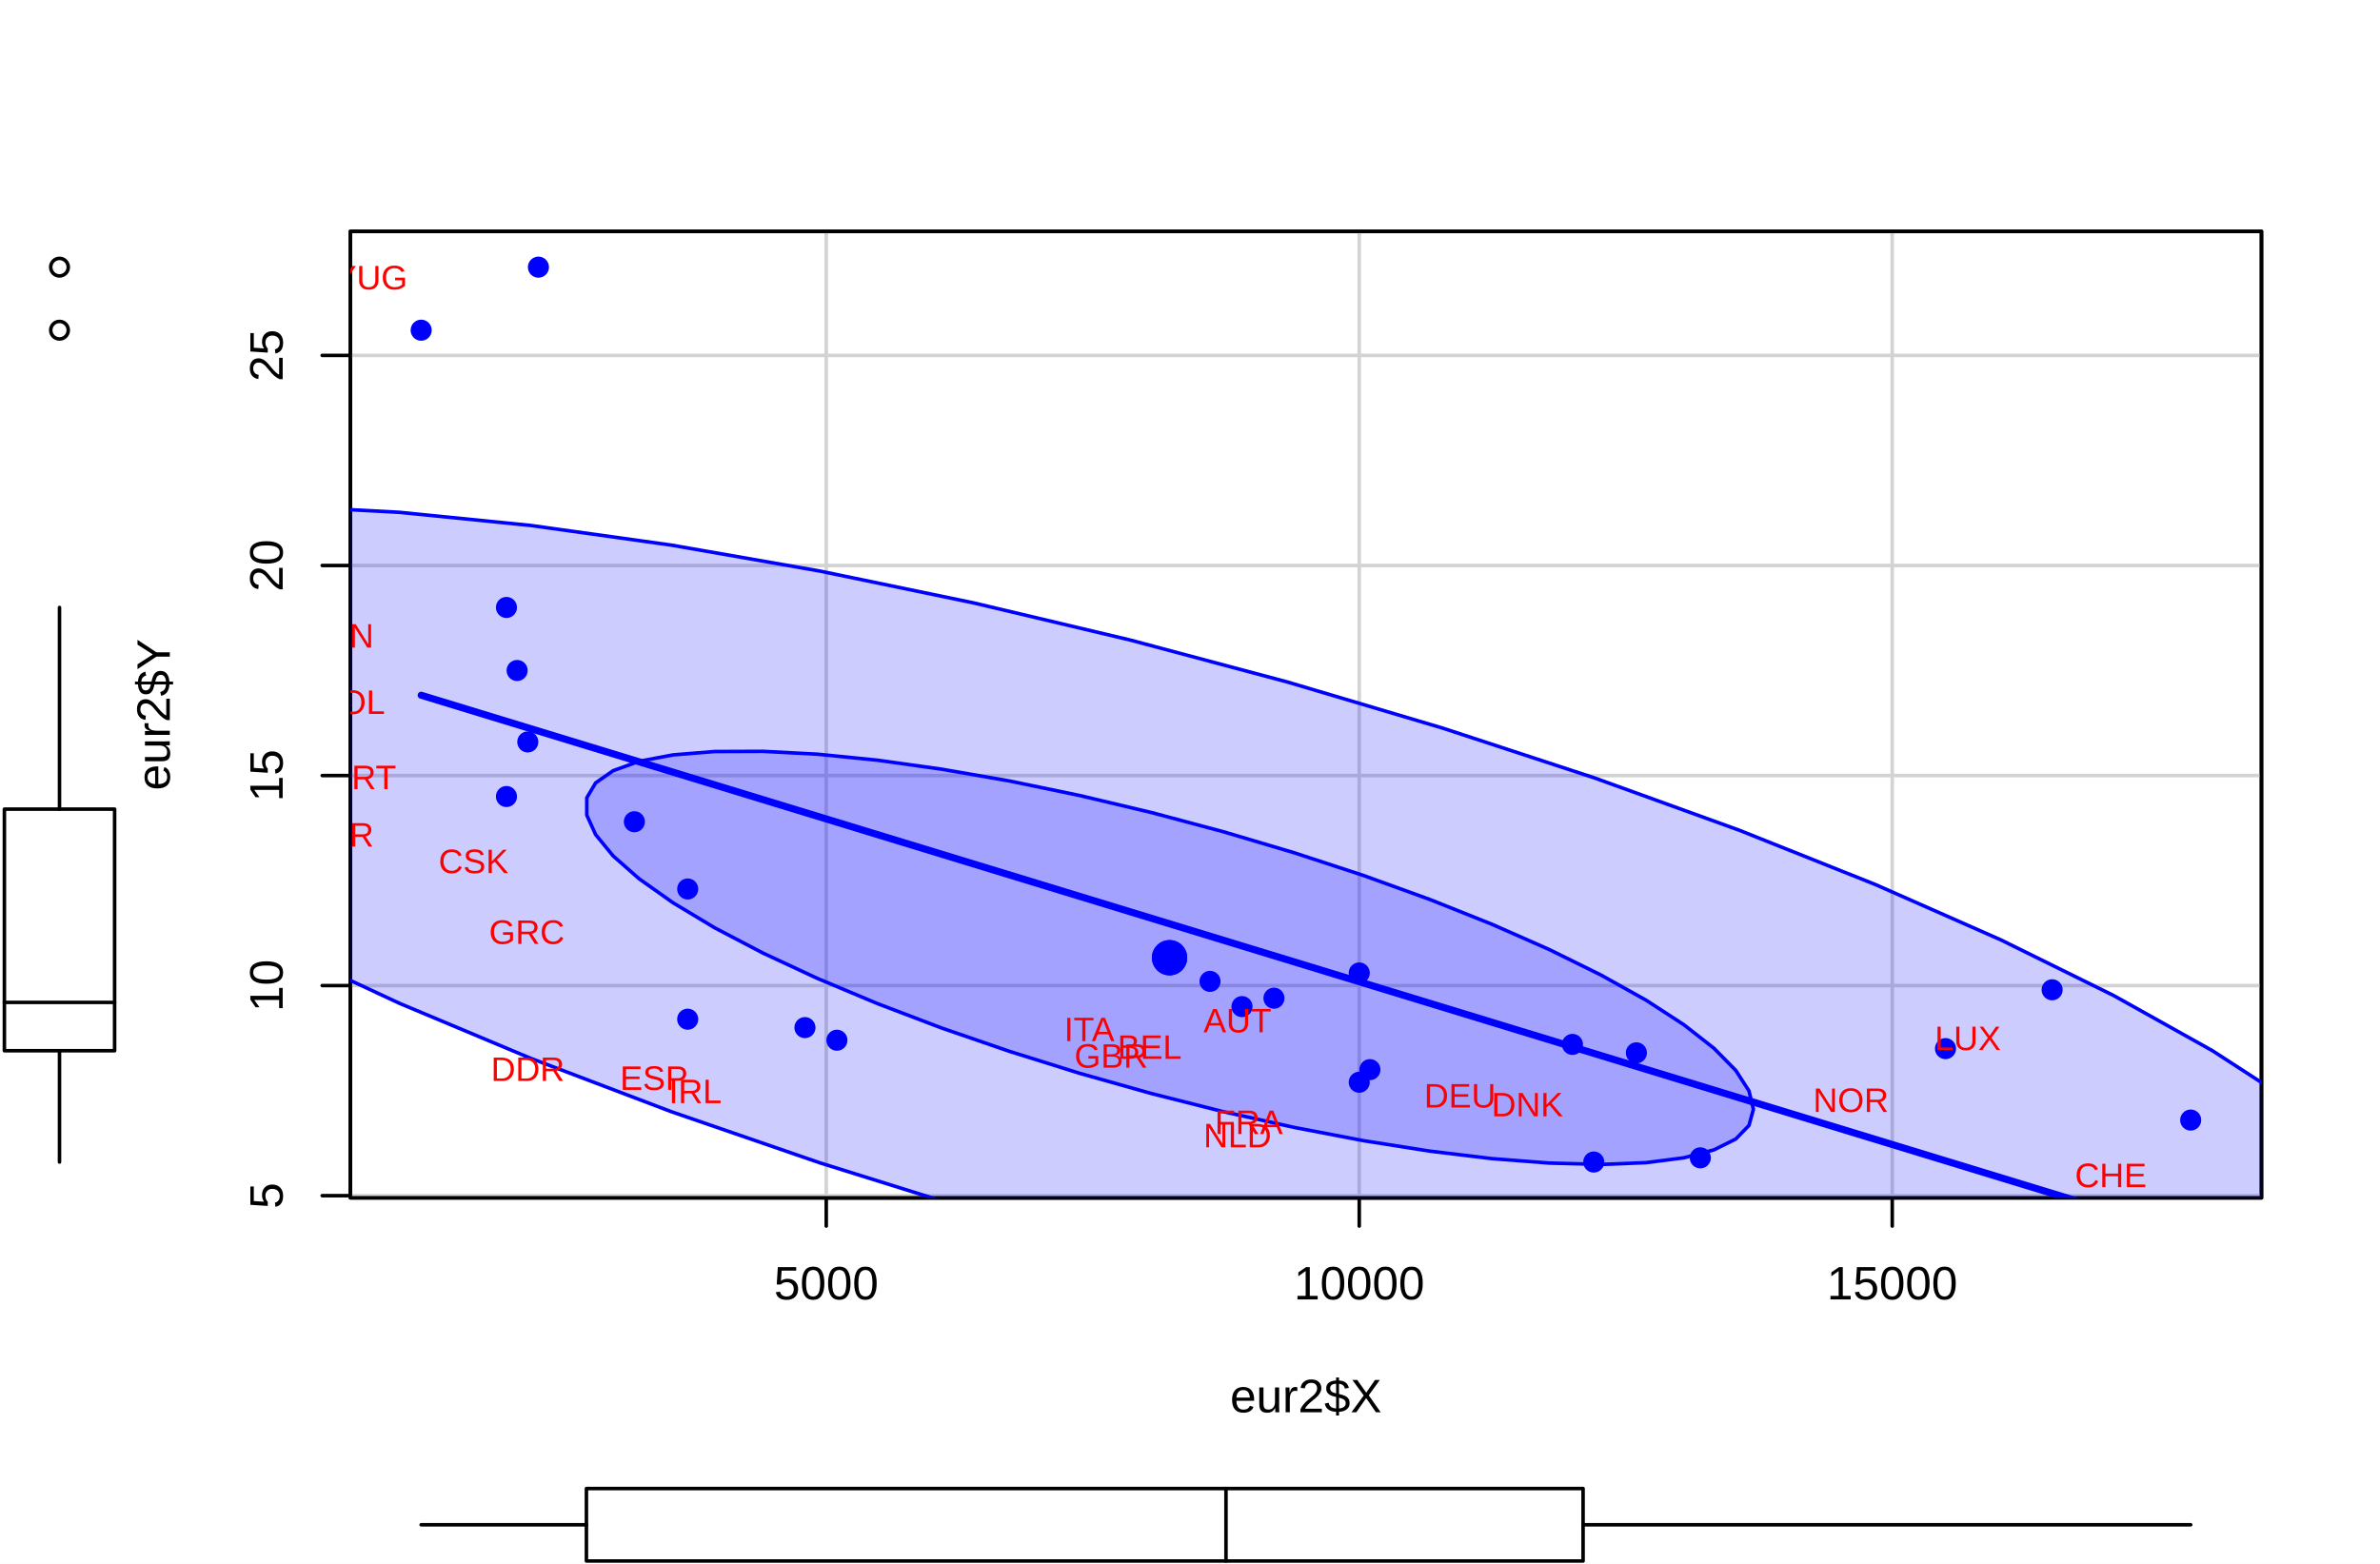
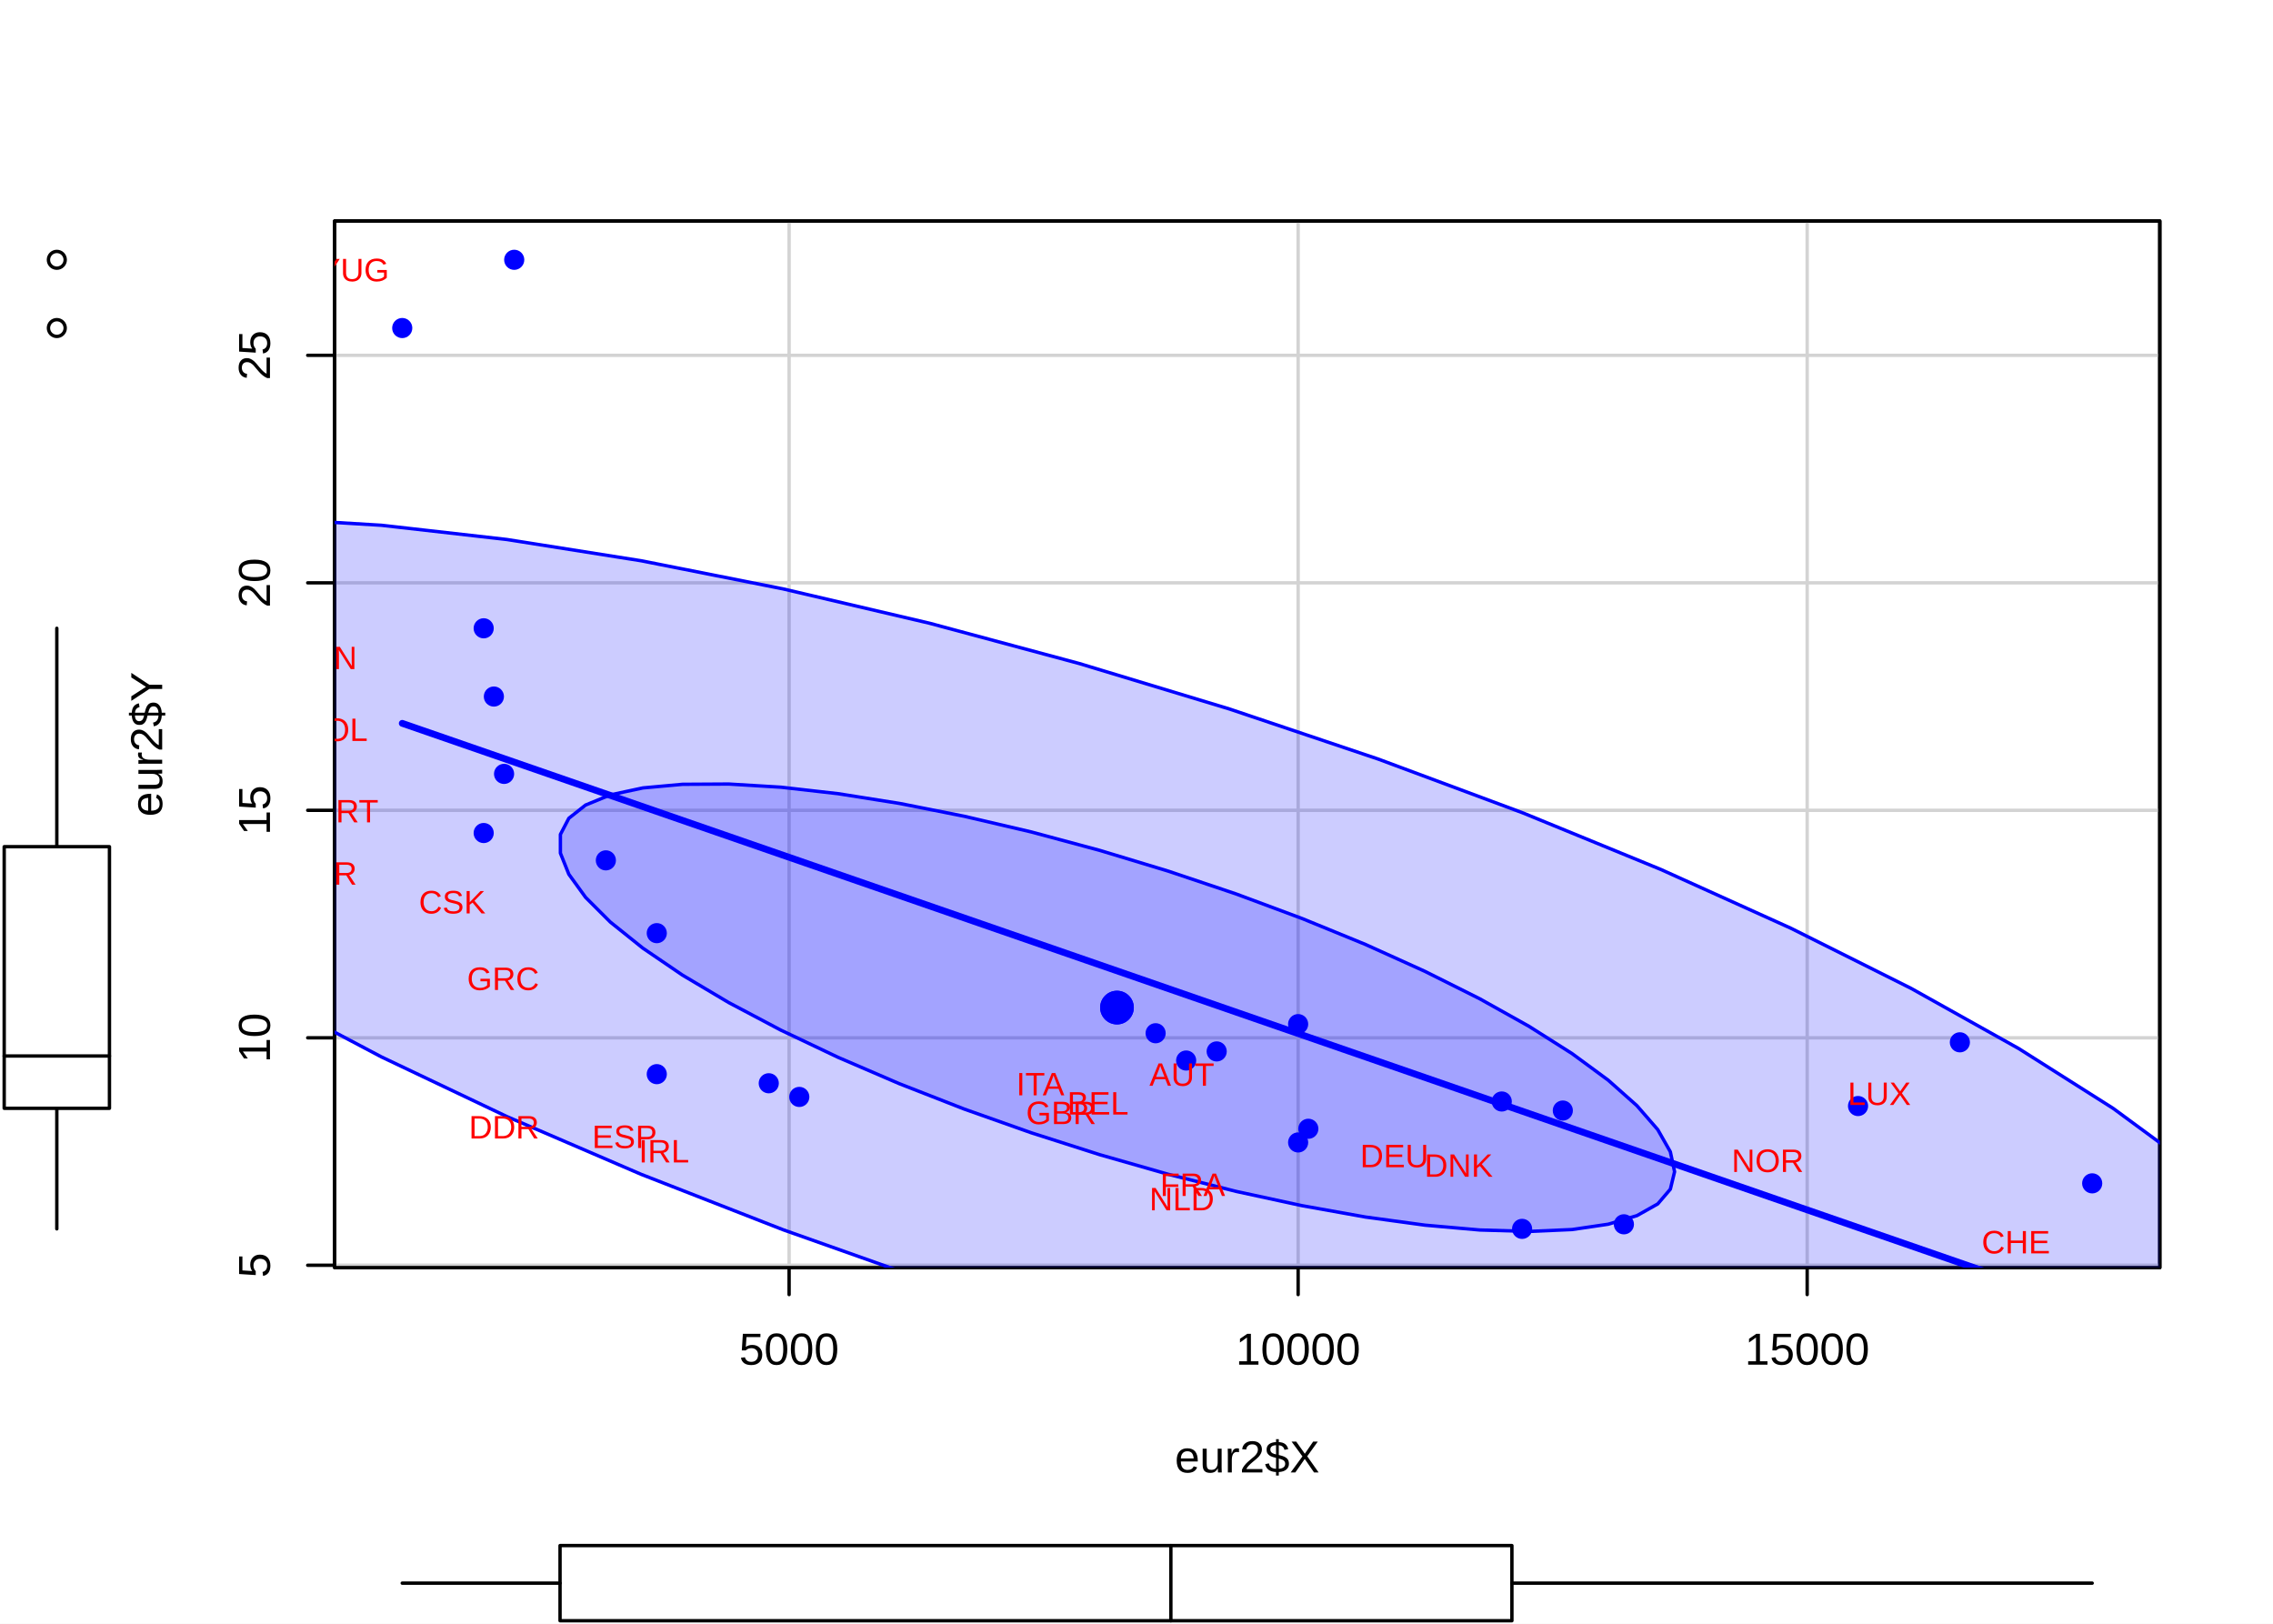
- <svg xmlns="http://www.w3.org/2000/svg" class="svglite" width="504.00pt" height="331.20pt" viewBox="0 0 504.00 331.20">
+ <svg xmlns="http://www.w3.org/2000/svg" class="svglite" width="504.00pt" height="360.00pt" viewBox="0 0 504.00 360.00">
  <defs>
    <style type="text/css">
    .svglite line, .svglite polyline, .svglite polygon, .svglite path, .svglite rect, .svglite circle {
      fill: none;
      stroke: #000000;
      stroke-linecap: round;
      stroke-linejoin: round;
      stroke-miterlimit: 10.00;
    }
    .svglite text {
      white-space: pre;
    }
  </style>
  </defs>
  <rect width="100%" height="100%" style="stroke: none; fill: #FFFFFF;" />
  <defs>
-     <clipPath id="cpMC4wMHw1MDQuMDB8MC4wMHwzMzEuMjA=">
-       <rect x="0.00" y="0.00" width="504.00" height="331.20" />
+     <clipPath id="cpMC4wMHw1MDQuMDB8MC4wMHwzNjAuMDA=">
+       <rect x="0.00" y="0.00" width="504.00" height="360.00" />
    </clipPath>
  </defs>
-   <g clip-path="url(#cpMC4wMHw1MDQuMDB8MC4wMHwzMzEuMjA=)">
+   <g clip-path="url(#cpMC4wMHw1MDQuMDB8MC4wMHwzNjAuMDA=)">
</g>
  <defs>
-     <clipPath id="cpMC4wMHwyNS4yMHwwLjAwfDMxNC42NA==">
-       <rect x="0.00" y="0.00" width="25.20" height="314.64" />
+     <clipPath id="cpMC4wMHwyNS4yMHwwLjAwfDM0Mi4wMA==">
+       <rect x="0.00" y="0.00" width="25.20" height="342.00" />
    </clipPath>
  </defs>
-   <g clip-path="url(#cpMC4wMHwyNS4yMHwwLjAwfDMxNC42NA==)">
+   <g clip-path="url(#cpMC4wMHwyNS4yMHwwLjAwfDM0Mi4wMA==)">
</g>
  <defs>
-     <clipPath id="cpMC4wMHwyNS4yMHw0OS4wMHwyNTMuNjg=">
-       <rect x="0.00" y="49.00" width="25.20" height="204.68" />
+     <clipPath id="cpMC4wMHwyNS4yMHw0OS4wMHwyODEuMDQ=">
+       <rect x="0.00" y="49.00" width="25.20" height="232.04" />
    </clipPath>
  </defs>
-   <g clip-path="url(#cpMC4wMHwyNS4yMHw0OS4wMHwyNTMuNjg=)">
-     <polyline points="0.93,222.53 24.27,222.53 24.27,171.36 0.93,171.36 0.93,222.53 " style="stroke-width: 0.75;" />
-     <polyline points="0.93,212.29 24.27,212.29 " style="stroke-width: 0.75;" />
-     <polyline points="12.60,246.10 12.60,222.53 " style="stroke-width: 0.75;" />
-     <polyline points="12.60,171.36 12.60,128.65 " style="stroke-width: 0.75;" />
-     <circle cx="12.60" cy="69.93" r="1.86" style="stroke-width: 0.75;" />
-     <circle cx="12.60" cy="56.58" r="1.86" style="stroke-width: 0.75;" />
+   <g clip-path="url(#cpMC4wMHwyNS4yMHw0OS4wMHwyODEuMDQ=)">
+     <polyline points="0.93,245.72 24.27,245.72 24.27,187.72 0.93,187.72 0.93,245.72 " style="stroke-width: 0.75;" />
+     <polyline points="0.93,234.12 24.27,234.12 " style="stroke-width: 0.75;" />
+     <polyline points="12.60,272.45 12.60,245.72 " style="stroke-width: 0.75;" />
+     <polyline points="12.60,187.72 12.60,139.30 " style="stroke-width: 0.75;" />
+     <circle cx="12.60" cy="72.73" r="1.86" style="stroke-width: 0.75;" />
+     <circle cx="12.60" cy="57.60" r="1.86" style="stroke-width: 0.75;" />
  </g>
  <defs>
-     <clipPath id="cpNzQuMjB8NDc4LjkwfDMxNC42NHwzMzEuMjA=">
-       <rect x="74.20" y="314.64" width="404.70" height="16.56" />
+     <clipPath id="cpNzQuMjB8NDc4LjkwfDM0Mi4wMHwzNjAuMDA=">
+       <rect x="74.20" y="342.00" width="404.70" height="18.00" />
    </clipPath>
  </defs>
-   <g clip-path="url(#cpNzQuMjB8NDc4LjkwfDMxNC42NHwzMzEuMjA=)">
+   <g clip-path="url(#cpNzQuMjB8NDc4LjkwfDM0Mi4wMHwzNjAuMDA=)">
</g>
  <defs>
-     <clipPath id="cpMjUuMjB8NTA0LjAwfDMxNC42NHwzMzEuMjA=">
-       <rect x="25.20" y="314.64" width="478.80" height="16.56" />
+     <clipPath id="cpMjUuMjB8NTA0LjAwfDM0Mi4wMHwzNjAuMDA=">
+       <rect x="25.20" y="342.00" width="478.80" height="18.00" />
    </clipPath>
  </defs>
-   <g clip-path="url(#cpMjUuMjB8NTA0LjAwfDMxNC42NHwzMzEuMjA=)">
+   <g clip-path="url(#cpMjUuMjB8NTA0LjAwfDM0Mi4wMHwzNjAuMDA=)">
</g>
-   <g clip-path="url(#cpNzQuMjB8NDc4LjkwfDMxNC42NHwzMzEuMjA=)">
-     <polyline points="124.18,330.59 124.18,315.25 335.24,315.25 335.24,330.59 124.18,330.59 " style="stroke-width: 0.75;" />
-     <polyline points="259.62,330.59 259.62,315.25 " style="stroke-width: 0.75;" />
-     <polyline points="89.19,322.92 124.18,322.92 " style="stroke-width: 0.75;" />
-     <polyline points="335.24,322.92 463.91,322.92 " style="stroke-width: 0.75;" />
+   <g clip-path="url(#cpNzQuMjB8NDc4LjkwfDM0Mi4wMHwzNjAuMDA=)">
+     <polyline points="124.18,359.33 124.18,342.67 335.24,342.67 335.24,359.33 124.18,359.33 " style="stroke-width: 0.75;" />
+     <polyline points="259.62,359.33 259.62,342.67 " style="stroke-width: 0.75;" />
+     <polyline points="89.19,351.00 124.18,351.00 " style="stroke-width: 0.75;" />
+     <polyline points="335.24,351.00 463.91,351.00 " style="stroke-width: 0.75;" />
  </g>
  <defs>
-     <clipPath id="cpNzQuMjB8NDc4LjkwfDQ5LjAwfDI1My42OA==">
-       <rect x="74.20" y="49.00" width="404.70" height="204.68" />
+     <clipPath id="cpNzQuMjB8NDc4LjkwfDQ5LjAwfDI4MS4wNA==">
+       <rect x="74.20" y="49.00" width="404.70" height="232.04" />
    </clipPath>
  </defs>
-   <g clip-path="url(#cpNzQuMjB8NDc4LjkwfDQ5LjAwfDI1My42OA==)">
+   <g clip-path="url(#cpNzQuMjB8NDc4LjkwfDQ5LjAwfDI4MS4wNA==)">
</g>
-   <g clip-path="url(#cpMC4wMHw1MDQuMDB8MC4wMHwzMzEuMjA=)">
-     <line x1="174.97" y1="253.68" x2="400.71" y2="253.68" style="stroke-width: 0.75;" />
-     <line x1="174.97" y1="253.68" x2="174.97" y2="259.66" style="stroke-width: 0.75;" />
-     <line x1="287.84" y1="253.68" x2="287.84" y2="259.66" style="stroke-width: 0.75;" />
-     <line x1="400.71" y1="253.68" x2="400.71" y2="259.66" style="stroke-width: 0.75;" />
-     <text x="174.97" y="275.20" text-anchor="middle" style="font-size: 9.96px; font-family: &quot;Arial&quot;;" textLength="22.15px" lengthAdjust="spacingAndGlyphs">5000</text>
-     <text x="287.84" y="275.20" text-anchor="middle" style="font-size: 9.96px; font-family: &quot;Arial&quot;;" textLength="27.68px" lengthAdjust="spacingAndGlyphs">10000</text>
-     <text x="400.71" y="275.20" text-anchor="middle" style="font-size: 9.96px; font-family: &quot;Arial&quot;;" textLength="27.68px" lengthAdjust="spacingAndGlyphs">15000</text>
-     <line x1="74.20" y1="253.22" x2="74.20" y2="75.27" style="stroke-width: 0.75;" />
-     <line x1="74.20" y1="253.22" x2="68.23" y2="253.22" style="stroke-width: 0.75;" />
-     <line x1="74.20" y1="208.73" x2="68.23" y2="208.73" style="stroke-width: 0.75;" />
-     <line x1="74.20" y1="164.25" x2="68.23" y2="164.25" style="stroke-width: 0.75;" />
-     <line x1="74.20" y1="119.76" x2="68.23" y2="119.76" style="stroke-width: 0.75;" />
-     <line x1="74.20" y1="75.27" x2="68.23" y2="75.27" style="stroke-width: 0.75;" />
-     <text transform="translate(59.86,253.22) rotate(-90)" text-anchor="middle" style="font-size: 9.96px; font-family: &quot;Arial&quot;;" textLength="5.54px" lengthAdjust="spacingAndGlyphs">5</text>
-     <text transform="translate(59.86,208.73) rotate(-90)" text-anchor="middle" style="font-size: 9.96px; font-family: &quot;Arial&quot;;" textLength="11.07px" lengthAdjust="spacingAndGlyphs">10</text>
-     <text transform="translate(59.86,164.25) rotate(-90)" text-anchor="middle" style="font-size: 9.96px; font-family: &quot;Arial&quot;;" textLength="11.07px" lengthAdjust="spacingAndGlyphs">15</text>
-     <text transform="translate(59.86,119.76) rotate(-90)" text-anchor="middle" style="font-size: 9.96px; font-family: &quot;Arial&quot;;" textLength="11.07px" lengthAdjust="spacingAndGlyphs">20</text>
-     <text transform="translate(59.86,75.27) rotate(-90)" text-anchor="middle" style="font-size: 9.96px; font-family: &quot;Arial&quot;;" textLength="11.07px" lengthAdjust="spacingAndGlyphs">25</text>
-     <polygon points="74.20,253.68 478.90,253.68 478.90,49.00 74.20,49.00 " style="stroke-width: 0.75;" />
+   <g clip-path="url(#cpMC4wMHw1MDQuMDB8MC4wMHwzNjAuMDA=)">
+     <line x1="174.97" y1="281.04" x2="400.71" y2="281.04" style="stroke-width: 0.75;" />
+     <line x1="174.97" y1="281.04" x2="174.97" y2="287.02" style="stroke-width: 0.75;" />
+     <line x1="287.84" y1="281.04" x2="287.84" y2="287.02" style="stroke-width: 0.75;" />
+     <line x1="400.71" y1="281.04" x2="400.71" y2="287.02" style="stroke-width: 0.75;" />
+     <text x="174.97" y="302.56" text-anchor="middle" style="font-size: 9.96px; font-family: &quot;Arial&quot;;" textLength="22.15px" lengthAdjust="spacingAndGlyphs">5000</text>
+     <text x="287.84" y="302.56" text-anchor="middle" style="font-size: 9.96px; font-family: &quot;Arial&quot;;" textLength="27.68px" lengthAdjust="spacingAndGlyphs">10000</text>
+     <text x="400.71" y="302.56" text-anchor="middle" style="font-size: 9.96px; font-family: &quot;Arial&quot;;" textLength="27.68px" lengthAdjust="spacingAndGlyphs">15000</text>
+     <line x1="74.20" y1="280.52" x2="74.20" y2="78.78" style="stroke-width: 0.75;" />
+     <line x1="74.20" y1="280.52" x2="68.23" y2="280.52" style="stroke-width: 0.75;" />
+     <line x1="74.20" y1="230.09" x2="68.23" y2="230.09" style="stroke-width: 0.75;" />
+     <line x1="74.20" y1="179.65" x2="68.23" y2="179.65" style="stroke-width: 0.75;" />
+     <line x1="74.20" y1="129.22" x2="68.23" y2="129.22" style="stroke-width: 0.75;" />
+     <line x1="74.20" y1="78.78" x2="68.23" y2="78.78" style="stroke-width: 0.75;" />
+     <text transform="translate(59.86,280.52) rotate(-90)" text-anchor="middle" style="font-size: 9.96px; font-family: &quot;Arial&quot;;" textLength="5.54px" lengthAdjust="spacingAndGlyphs">5</text>
+     <text transform="translate(59.86,230.09) rotate(-90)" text-anchor="middle" style="font-size: 9.96px; font-family: &quot;Arial&quot;;" textLength="11.07px" lengthAdjust="spacingAndGlyphs">10</text>
+     <text transform="translate(59.86,179.65) rotate(-90)" text-anchor="middle" style="font-size: 9.96px; font-family: &quot;Arial&quot;;" textLength="11.07px" lengthAdjust="spacingAndGlyphs">15</text>
+     <text transform="translate(59.86,129.22) rotate(-90)" text-anchor="middle" style="font-size: 9.96px; font-family: &quot;Arial&quot;;" textLength="11.07px" lengthAdjust="spacingAndGlyphs">20</text>
+     <text transform="translate(59.86,78.78) rotate(-90)" text-anchor="middle" style="font-size: 9.96px; font-family: &quot;Arial&quot;;" textLength="11.07px" lengthAdjust="spacingAndGlyphs">25</text>
+     <polygon points="74.20,281.04 478.90,281.04 478.90,49.00 74.20,49.00 " style="stroke-width: 0.75;" />
  </g>
  <defs>
-     <clipPath id="cpMjUuMjB8NTA0LjAwfDAuMDB8MzE0LjY0">
-       <rect x="25.20" y="0.00" width="478.80" height="314.64" />
+     <clipPath id="cpMjUuMjB8NTA0LjAwfDAuMDB8MzQyLjAw">
+       <rect x="25.20" y="0.00" width="478.80" height="342.00" />
    </clipPath>
  </defs>
-   <g clip-path="url(#cpMjUuMjB8NTA0LjAwfDAuMDB8MzE0LjY0)">
-     <text x="276.55" y="299.10" text-anchor="middle" style="font-size: 9.96px; font-family: &quot;Arial&quot;;" textLength="32.10px" lengthAdjust="spacingAndGlyphs">eur2$X</text>
-     <text transform="translate(35.96,151.34) rotate(-90)" text-anchor="middle" style="font-size: 9.96px; font-family: &quot;Arial&quot;;" textLength="32.10px" lengthAdjust="spacingAndGlyphs">eur2$Y</text>
+   <g clip-path="url(#cpMjUuMjB8NTA0LjAwfDAuMDB8MzQyLjAw)">
+     <text x="276.55" y="326.46" text-anchor="middle" style="font-size: 9.96px; font-family: &quot;Arial&quot;;" textLength="32.10px" lengthAdjust="spacingAndGlyphs">eur2$X</text>
+     <text transform="translate(35.96,165.02) rotate(-90)" text-anchor="middle" style="font-size: 9.96px; font-family: &quot;Arial&quot;;" textLength="32.10px" lengthAdjust="spacingAndGlyphs">eur2$Y</text>
  </g>
-   <g clip-path="url(#cpNzQuMjB8NDc4LjkwfDQ5LjAwfDI1My42OA==)">
-     <line x1="174.97" y1="253.68" x2="174.97" y2="49.00" style="stroke-width: 0.75; stroke: #D3D3D3;" />
-     <line x1="287.84" y1="253.68" x2="287.84" y2="49.00" style="stroke-width: 0.75; stroke: #D3D3D3;" />
-     <line x1="400.71" y1="253.68" x2="400.71" y2="49.00" style="stroke-width: 0.75; stroke: #D3D3D3;" />
-     <line x1="74.20" y1="253.22" x2="478.90" y2="253.22" style="stroke-width: 0.75; stroke: #D3D3D3;" />
-     <line x1="74.20" y1="208.73" x2="478.90" y2="208.73" style="stroke-width: 0.75; stroke: #D3D3D3;" />
-     <line x1="74.20" y1="164.25" x2="478.90" y2="164.25" style="stroke-width: 0.75; stroke: #D3D3D3;" />
-     <line x1="74.20" y1="119.76" x2="478.90" y2="119.76" style="stroke-width: 0.75; stroke: #D3D3D3;" />
-     <line x1="74.20" y1="75.27" x2="478.90" y2="75.27" style="stroke-width: 0.75; stroke: #D3D3D3;" />
+   <g clip-path="url(#cpNzQuMjB8NDc4LjkwfDQ5LjAwfDI4MS4wNA==)">
+     <line x1="174.97" y1="281.04" x2="174.97" y2="49.00" style="stroke-width: 0.75; stroke: #D3D3D3;" />
+     <line x1="287.84" y1="281.04" x2="287.84" y2="49.00" style="stroke-width: 0.75; stroke: #D3D3D3;" />
+     <line x1="400.71" y1="281.04" x2="400.71" y2="49.00" style="stroke-width: 0.75; stroke: #D3D3D3;" />
+     <line x1="74.20" y1="280.52" x2="478.90" y2="280.52" style="stroke-width: 0.75; stroke: #D3D3D3;" />
+     <line x1="74.20" y1="230.09" x2="478.90" y2="230.09" style="stroke-width: 0.75; stroke: #D3D3D3;" />
+     <line x1="74.20" y1="179.65" x2="478.90" y2="179.65" style="stroke-width: 0.75; stroke: #D3D3D3;" />
+     <line x1="74.20" y1="129.22" x2="478.90" y2="129.22" style="stroke-width: 0.75; stroke: #D3D3D3;" />
+     <line x1="74.20" y1="78.78" x2="478.90" y2="78.78" style="stroke-width: 0.75; stroke: #D3D3D3;" />
  </g>
-   <g clip-path="url(#cpMC4wMHw1MDQuMDB8MC4wMHwzMzEuMjA=)">
-     <polygon points="74.20,253.68 478.90,253.68 478.90,49.00 74.20,49.00 " style="stroke-width: 0.75;" />
+   <g clip-path="url(#cpMC4wMHw1MDQuMDB8MC4wMHwzNjAuMDA=)">
+     <polygon points="74.20,281.04 478.90,281.04 478.90,49.00 74.20,49.00 " style="stroke-width: 0.75;" />
  </g>
-   <g clip-path="url(#cpNzQuMjB8NDc4LjkwfDQ5LjAwfDI1My42OA==)">
-     <circle cx="287.84" cy="206.06" r="1.86" style="stroke-width: 0.75; stroke: #0000FF; fill: #0000FF;" />
-     <circle cx="269.78" cy="211.40" r="1.86" style="stroke-width: 0.75; stroke: #0000FF; fill: #0000FF;" />
-     <circle cx="107.25" cy="168.69" r="1.86" style="stroke-width: 0.75; stroke: #0000FF; fill: #0000FF;" />
-     <circle cx="463.91" cy="237.21" r="1.86" style="stroke-width: 0.75; stroke: #0000FF; fill: #0000FF;" />
-     <circle cx="134.34" cy="174.03" r="1.86" style="stroke-width: 0.75; stroke: #0000FF; fill: #0000FF;" />
-     <circle cx="145.63" cy="215.85" r="1.86" style="stroke-width: 0.75; stroke: #0000FF; fill: #0000FF;" />
-     <circle cx="332.99" cy="221.19" r="1.86" style="stroke-width: 0.75; stroke: #0000FF; fill: #0000FF;" />
-     <circle cx="346.53" cy="222.97" r="1.86" style="stroke-width: 0.75; stroke: #0000FF; fill: #0000FF;" />
-     <circle cx="170.46" cy="217.63" r="1.86" style="stroke-width: 0.75; stroke: #0000FF; fill: #0000FF;" />
-     <circle cx="337.50" cy="246.10" r="1.86" style="stroke-width: 0.75; stroke: #0000FF; fill: #0000FF;" />
-     <circle cx="290.10" cy="226.53" r="1.86" style="stroke-width: 0.75; stroke: #0000FF; fill: #0000FF;" />
-     <circle cx="263.01" cy="213.18" r="1.86" style="stroke-width: 0.75; stroke: #0000FF; fill: #0000FF;" />
-     <circle cx="145.63" cy="188.27" r="1.86" style="stroke-width: 0.75; stroke: #0000FF; fill: #0000FF;" />
-     <circle cx="107.25" cy="128.65" r="1.86" style="stroke-width: 0.75; stroke: #0000FF; fill: #0000FF;" />
-     <circle cx="177.23" cy="220.30" r="1.86" style="stroke-width: 0.75; stroke: #0000FF; fill: #0000FF;" />
-     <circle cx="256.24" cy="207.84" r="1.86" style="stroke-width: 0.75; stroke: #0000FF; fill: #0000FF;" />
-     <circle cx="434.57" cy="209.62" r="1.86" style="stroke-width: 0.75; stroke: #0000FF; fill: #0000FF;" />
-     <circle cx="287.84" cy="229.20" r="1.86" style="stroke-width: 0.75; stroke: #0000FF; fill: #0000FF;" />
-     <circle cx="411.99" cy="222.08" r="1.86" style="stroke-width: 0.75; stroke: #0000FF; fill: #0000FF;" />
-     <circle cx="109.51" cy="142.00" r="1.86" style="stroke-width: 0.75; stroke: #0000FF; fill: #0000FF;" />
-     <circle cx="111.77" cy="157.13" r="1.86" style="stroke-width: 0.75; stroke: #0000FF; fill: #0000FF;" />
-     <circle cx="89.19" cy="69.93" r="1.86" style="stroke-width: 0.75; stroke: #0000FF; fill: #0000FF;" />
-     <circle cx="360.07" cy="245.21" r="1.86" style="stroke-width: 0.75; stroke: #0000FF; fill: #0000FF;" />
-     <circle cx="114.02" cy="56.58" r="1.86" style="stroke-width: 0.75; stroke: #0000FF; fill: #0000FF;" />
-     <polyline points="89.19,147.24 463.91,261.70 " style="stroke-width: 1.50; stroke: #0000FF;" />
-     <polyline points="371.31,234.93 370.37,231.03 367.58,226.70 362.96,222.01 356.60,217.03 348.59,211.83 339.04,206.50 328.11,201.11 315.96,195.75 302.78,190.49 288.76,185.42 274.12,180.62 259.08,176.15 243.86,172.09 228.70,168.49 213.83,165.41 199.47,162.91 185.85,161.00 173.16,159.73 161.60,159.12 151.34,159.16 142.55,159.87 135.34,161.23 129.84,163.22 126.13,165.81 124.26,168.96 124.26,172.63 126.13,176.75 129.84,181.27 135.34,186.11 142.55,191.21 151.34,196.49 161.60,201.86 173.16,207.24 185.85,212.56 199.47,217.74 213.83,222.68 228.70,227.33 243.86,231.60 259.08,235.44 274.12,238.78 288.76,241.58 302.78,243.79 315.96,245.38 328.11,246.32 339.04,246.61 348.59,246.23 356.60,245.20 362.96,243.52 367.58,241.22 370.37,238.35 371.31,234.93 " style="stroke-width: 0.75; stroke: #0000FF;" />
-     <polygon points="371.31,234.93 370.37,231.03 367.58,226.70 362.96,222.01 356.60,217.03 348.59,211.83 339.04,206.50 328.11,201.11 315.96,195.75 302.78,190.49 288.76,185.42 274.12,180.62 259.08,176.15 243.86,172.09 228.70,168.49 213.83,165.41 199.47,162.91 185.85,161.00 173.16,159.73 161.60,159.12 151.34,159.16 142.55,159.87 135.34,161.23 129.84,163.22 126.13,165.81 124.26,168.96 124.26,172.63 126.13,176.75 129.84,181.27 135.34,186.11 142.55,191.21 151.34,196.49 161.60,201.86 173.16,207.24 185.85,212.56 199.47,217.74 213.83,222.68 228.70,227.33 243.86,231.60 259.08,235.44 274.12,238.78 288.76,241.58 302.78,243.79 315.96,245.38 328.11,246.32 339.04,246.61 348.59,246.23 356.60,245.20 362.96,243.52 367.58,241.22 370.37,238.35 371.31,234.93 " style="stroke-width: 0.75; stroke: none; fill: #0000FF; fill-opacity: 0.20;" />
-     <circle cx="247.67" cy="202.83" r="3.36" style="stroke-width: 0.75; stroke: #0000FF; fill: #0000FF;" />
-     <polyline points="518.27,273.08 516.22,264.54 510.10,255.07 500.00,244.80 486.07,233.90 468.53,222.53 447.64,210.86 423.73,199.06 397.14,187.33 368.29,175.82 337.60,164.73 305.56,154.22 272.64,144.44 239.34,135.55 206.16,127.68 173.62,120.94 142.19,115.45 112.37,111.28 84.60,108.50 59.30,107.15 36.85,107.26 17.60,108.81 1.84,111.78 -10.20,116.14 -18.32,121.81 -22.42,128.70 -22.42,136.73 -18.32,145.75 -10.20,155.64 1.84,166.24 17.60,177.40 36.85,188.95 59.30,200.70 84.60,212.49 112.37,224.13 142.19,235.45 173.62,246.27 206.16,256.44 239.34,265.79 272.64,274.19 305.56,281.50 337.60,287.63 368.29,292.47 397.14,295.95 423.73,298.02 447.64,298.64 468.53,297.81 486.07,295.55 500.00,291.88 510.10,286.85 516.22,280.56 518.27,273.08 " style="stroke-width: 0.75; stroke: #0000FF;" />
-     <polygon points="518.27,273.08 516.22,264.54 510.10,255.07 500.00,244.80 486.07,233.90 468.53,222.53 447.64,210.86 423.73,199.06 397.14,187.33 368.29,175.82 337.60,164.73 305.56,154.22 272.64,144.44 239.34,135.55 206.16,127.68 173.62,120.94 142.19,115.45 112.37,111.28 84.60,108.50 59.30,107.15 36.85,107.26 17.60,108.81 1.84,111.78 -10.20,116.14 -18.32,121.81 -22.42,128.70 -22.42,136.73 -18.32,145.75 -10.20,155.64 1.84,166.24 17.60,177.40 36.85,188.95 59.30,200.70 84.60,212.49 112.37,224.13 142.19,235.45 173.62,246.27 206.16,256.44 239.34,265.79 272.64,274.19 305.56,281.50 337.60,287.63 368.29,292.47 397.14,295.95 423.73,298.02 447.64,298.64 468.53,297.81 486.07,295.55 500.00,291.88 510.10,286.85 516.22,280.56 518.27,273.08 " style="stroke-width: 0.75; stroke: none; fill: #0000FF; fill-opacity: 0.20;" />
-     <circle cx="247.67" cy="202.83" r="3.36" style="stroke-width: 0.75; stroke: #0000FF; fill: #0000FF;" />
-     <text x="269.26" y="218.63" text-anchor="end" style="font-size: 7.20px;fill: #FF0000; font-family: &quot;Arial&quot;;" textLength="14.38px" lengthAdjust="spacingAndGlyphs">AUT</text>
-     <text x="250.25" y="224.25" text-anchor="end" style="font-size: 7.20px;fill: #FF0000; font-family: &quot;Arial&quot;;" textLength="13.59px" lengthAdjust="spacingAndGlyphs">BEL</text>
-     <text x="79.17" y="179.29" text-anchor="end" style="font-size: 7.20px;fill: #FF0000; font-family: &quot;Arial&quot;;" textLength="15.57px" lengthAdjust="spacingAndGlyphs">BGR</text>
-     <text x="454.60" y="251.41" text-anchor="end" style="font-size: 7.20px;fill: #FF0000; font-family: &quot;Arial&quot;;" textLength="15.18px" lengthAdjust="spacingAndGlyphs">CHE</text>
-     <text x="107.68" y="184.91" text-anchor="end" style="font-size: 7.20px;fill: #FF0000; font-family: &quot;Arial&quot;;" textLength="14.78px" lengthAdjust="spacingAndGlyphs">CSK</text>
-     <text x="119.56" y="228.93" text-anchor="end" style="font-size: 7.20px;fill: #FF0000; font-family: &quot;Arial&quot;;" textLength="15.57px" lengthAdjust="spacingAndGlyphs">DDR</text>
-     <text x="316.78" y="234.55" text-anchor="end" style="font-size: 7.20px;fill: #FF0000; font-family: &quot;Arial&quot;;" textLength="15.18px" lengthAdjust="spacingAndGlyphs">DEU</text>
-     <text x="331.04" y="236.43" text-anchor="end" style="font-size: 7.20px;fill: #FF0000; font-family: &quot;Arial&quot;;" textLength="15.18px" lengthAdjust="spacingAndGlyphs">DNK</text>
-     <text x="145.70" y="230.81" text-anchor="end" style="font-size: 7.20px;fill: #FF0000; font-family: &quot;Arial&quot;;" textLength="14.39px" lengthAdjust="spacingAndGlyphs">ESP</text>
-     <text x="321.54" y="260.78" text-anchor="end" style="font-size: 7.20px;fill: #FF0000; font-family: &quot;Arial&quot;;" textLength="11.58px" lengthAdjust="spacingAndGlyphs">FIN</text>
-     <text x="271.64" y="240.17" text-anchor="end" style="font-size: 7.20px;fill: #FF0000; font-family: &quot;Arial&quot;;" textLength="14.38px" lengthAdjust="spacingAndGlyphs">FRA</text>
-     <text x="243.12" y="226.12" text-anchor="end" style="font-size: 7.20px;fill: #FF0000; font-family: &quot;Arial&quot;;" textLength="15.57px" lengthAdjust="spacingAndGlyphs">GBR</text>
-     <text x="119.56" y="199.90" text-anchor="end" style="font-size: 7.20px;fill: #FF0000; font-family: &quot;Arial&quot;;" textLength="15.97px" lengthAdjust="spacingAndGlyphs">GRC</text>
-     <text x="79.17" y="137.15" text-anchor="end" style="font-size: 7.20px;fill: #FF0000; font-family: &quot;Arial&quot;;" textLength="15.57px" lengthAdjust="spacingAndGlyphs">HUN</text>
-     <text x="152.83" y="233.62" text-anchor="end" style="font-size: 7.20px;fill: #FF0000; font-family: &quot;Arial&quot;;" textLength="11.18px" lengthAdjust="spacingAndGlyphs">IRL</text>
-     <text x="236.00" y="220.50" text-anchor="end" style="font-size: 7.20px;fill: #FF0000; font-family: &quot;Arial&quot;;" textLength="11.18px" lengthAdjust="spacingAndGlyphs">ITA</text>
-     <text x="423.71" y="222.38" text-anchor="end" style="font-size: 7.20px;fill: #FF0000; font-family: &quot;Arial&quot;;" textLength="13.98px" lengthAdjust="spacingAndGlyphs">LUX</text>
-     <text x="269.26" y="242.98" text-anchor="end" style="font-size: 7.20px;fill: #FF0000; font-family: &quot;Arial&quot;;" textLength="14.38px" lengthAdjust="spacingAndGlyphs">NLD</text>
-     <text x="399.95" y="235.49" text-anchor="end" style="font-size: 7.20px;fill: #FF0000; font-family: &quot;Arial&quot;;" textLength="15.97px" lengthAdjust="spacingAndGlyphs">NOR</text>
-     <text x="81.55" y="151.20" text-anchor="end" style="font-size: 7.20px;fill: #FF0000; font-family: &quot;Arial&quot;;" textLength="14.38px" lengthAdjust="spacingAndGlyphs">POL</text>
-     <text x="83.92" y="167.12" text-anchor="end" style="font-size: 7.20px;fill: #FF0000; font-family: &quot;Arial&quot;;" textLength="14.38px" lengthAdjust="spacingAndGlyphs">PRT</text>
-     <text x="60.16" y="75.33" text-anchor="end" style="font-size: 7.20px;fill: #FF0000; font-family: &quot;Arial&quot;;" textLength="15.97px" lengthAdjust="spacingAndGlyphs">ROU</text>
-     <text x="345.30" y="259.84" text-anchor="end" style="font-size: 7.20px;fill: #FF0000; font-family: &quot;Arial&quot;;" textLength="16.37px" lengthAdjust="spacingAndGlyphs">SWE</text>
-     <text x="86.30" y="61.28" text-anchor="end" style="font-size: 7.20px;fill: #FF0000; font-family: &quot;Arial&quot;;" textLength="15.57px" lengthAdjust="spacingAndGlyphs">YUG</text>
+   <g clip-path="url(#cpNzQuMjB8NDc4LjkwfDQ5LjAwfDI4MS4wNA==)">
+     <circle cx="287.84" cy="227.06" r="1.86" style="stroke-width: 0.75; stroke: #0000FF; fill: #0000FF;" />
+     <circle cx="269.78" cy="233.11" r="1.86" style="stroke-width: 0.75; stroke: #0000FF; fill: #0000FF;" />
+     <circle cx="107.25" cy="184.69" r="1.86" style="stroke-width: 0.75; stroke: #0000FF; fill: #0000FF;" />
+     <circle cx="463.91" cy="262.36" r="1.86" style="stroke-width: 0.75; stroke: #0000FF; fill: #0000FF;" />
+     <circle cx="134.34" cy="190.75" r="1.86" style="stroke-width: 0.75; stroke: #0000FF; fill: #0000FF;" />
+     <circle cx="145.63" cy="238.15" r="1.86" style="stroke-width: 0.75; stroke: #0000FF; fill: #0000FF;" />
+     <circle cx="332.99" cy="244.21" r="1.86" style="stroke-width: 0.75; stroke: #0000FF; fill: #0000FF;" />
+     <circle cx="346.53" cy="246.22" r="1.86" style="stroke-width: 0.75; stroke: #0000FF; fill: #0000FF;" />
+     <circle cx="170.46" cy="240.17" r="1.86" style="stroke-width: 0.75; stroke: #0000FF; fill: #0000FF;" />
+     <circle cx="337.50" cy="272.45" r="1.86" style="stroke-width: 0.75; stroke: #0000FF; fill: #0000FF;" />
+     <circle cx="290.10" cy="250.26" r="1.86" style="stroke-width: 0.75; stroke: #0000FF; fill: #0000FF;" />
+     <circle cx="263.01" cy="235.13" r="1.86" style="stroke-width: 0.75; stroke: #0000FF; fill: #0000FF;" />
+     <circle cx="145.63" cy="206.89" r="1.86" style="stroke-width: 0.75; stroke: #0000FF; fill: #0000FF;" />
+     <circle cx="107.25" cy="139.30" r="1.86" style="stroke-width: 0.75; stroke: #0000FF; fill: #0000FF;" />
+     <circle cx="177.23" cy="243.20" r="1.86" style="stroke-width: 0.75; stroke: #0000FF; fill: #0000FF;" />
+     <circle cx="256.24" cy="229.08" r="1.86" style="stroke-width: 0.75; stroke: #0000FF; fill: #0000FF;" />
+     <circle cx="434.57" cy="231.09" r="1.86" style="stroke-width: 0.75; stroke: #0000FF; fill: #0000FF;" />
+     <circle cx="287.84" cy="253.29" r="1.86" style="stroke-width: 0.75; stroke: #0000FF; fill: #0000FF;" />
+     <circle cx="411.99" cy="245.22" r="1.86" style="stroke-width: 0.75; stroke: #0000FF; fill: #0000FF;" />
+     <circle cx="109.51" cy="154.43" r="1.86" style="stroke-width: 0.75; stroke: #0000FF; fill: #0000FF;" />
+     <circle cx="111.77" cy="171.58" r="1.86" style="stroke-width: 0.75; stroke: #0000FF; fill: #0000FF;" />
+     <circle cx="89.19" cy="72.73" r="1.86" style="stroke-width: 0.75; stroke: #0000FF; fill: #0000FF;" />
+     <circle cx="360.07" cy="271.44" r="1.86" style="stroke-width: 0.75; stroke: #0000FF; fill: #0000FF;" />
+     <circle cx="114.02" cy="57.60" r="1.86" style="stroke-width: 0.75; stroke: #0000FF; fill: #0000FF;" />
+     <polyline points="89.19,160.37 463.91,290.13 " style="stroke-width: 1.50; stroke: #0000FF;" />
+     <polyline points="371.31,259.78 370.37,255.36 367.58,250.45 362.96,245.14 356.60,239.49 348.59,233.60 339.04,227.55 328.11,221.44 315.96,215.36 302.78,209.40 288.76,203.66 274.12,198.21 259.08,193.15 243.86,188.54 228.70,184.46 213.83,180.98 199.47,178.13 185.85,175.97 173.16,174.53 161.60,173.83 151.34,173.89 142.55,174.69 135.34,176.23 129.84,178.49 126.13,181.42 124.26,185.00 124.26,189.15 126.13,193.83 129.84,198.95 135.34,204.44 142.55,210.22 151.34,216.20 161.60,222.29 173.16,228.40 185.85,234.43 199.47,240.29 213.83,245.90 228.70,251.16 243.86,256.01 259.08,260.36 274.12,264.15 288.76,267.32 302.78,269.83 315.96,271.63 328.11,272.70 339.04,273.02 348.59,272.60 356.60,271.42 362.96,269.52 367.58,266.92 370.37,263.66 371.31,259.78 " style="stroke-width: 0.75; stroke: #0000FF;" />
+     <polygon points="371.31,259.78 370.37,255.36 367.58,250.45 362.96,245.14 356.60,239.49 348.59,233.60 339.04,227.55 328.11,221.44 315.96,215.36 302.78,209.40 288.76,203.66 274.12,198.21 259.08,193.15 243.86,188.54 228.70,184.46 213.83,180.98 199.47,178.13 185.85,175.97 173.16,174.53 161.60,173.83 151.34,173.89 142.55,174.69 135.34,176.23 129.84,178.49 126.13,181.42 124.26,185.00 124.26,189.15 126.13,193.83 129.84,198.95 135.34,204.44 142.55,210.22 151.34,216.20 161.60,222.29 173.16,228.40 185.85,234.43 199.47,240.29 213.83,245.90 228.70,251.16 243.86,256.01 259.08,260.36 274.12,264.15 288.76,267.32 302.78,269.83 315.96,271.63 328.11,272.70 339.04,273.02 348.59,272.60 356.60,271.42 362.96,269.52 367.58,266.92 370.37,263.66 371.31,259.78 " style="stroke-width: 0.75; stroke: none; fill: #0000FF; fill-opacity: 0.20;" />
+     <circle cx="247.67" cy="223.39" r="3.36" style="stroke-width: 0.75; stroke: #0000FF; fill: #0000FF;" />
+     <polyline points="518.27,303.04 516.22,293.36 510.10,282.62 500.00,270.98 486.07,258.62 468.53,245.72 447.64,232.49 423.73,219.12 397.14,205.82 368.29,192.78 337.60,180.20 305.56,168.28 272.64,157.20 239.34,147.12 206.16,138.19 173.62,130.56 142.19,124.33 112.37,119.61 84.60,116.46 59.30,114.93 36.85,115.04 17.60,116.80 1.84,120.17 -10.20,125.11 -18.32,131.54 -22.42,139.36 -22.42,148.45 -18.32,158.68 -10.20,169.89 1.84,181.91 17.60,194.56 36.85,207.65 59.30,220.98 84.60,234.34 112.37,247.54 142.19,260.37 173.62,272.64 206.16,284.17 239.34,294.77 272.64,304.29 305.56,312.58 337.60,319.53 368.29,325.01 397.14,328.96 423.73,331.30 447.64,332.01 468.53,331.07 486.07,328.50 500.00,324.34 510.10,318.65 516.22,311.51 518.27,303.04 " style="stroke-width: 0.75; stroke: #0000FF;" />
+     <polygon points="518.27,303.04 516.22,293.36 510.10,282.62 500.00,270.98 486.07,258.62 468.53,245.72 447.64,232.49 423.73,219.12 397.14,205.82 368.29,192.78 337.60,180.20 305.56,168.28 272.64,157.20 239.34,147.12 206.16,138.19 173.62,130.56 142.19,124.33 112.37,119.61 84.60,116.46 59.30,114.93 36.85,115.04 17.60,116.80 1.84,120.17 -10.20,125.11 -18.32,131.54 -22.42,139.36 -22.42,148.45 -18.32,158.68 -10.20,169.89 1.84,181.91 17.60,194.56 36.85,207.65 59.30,220.98 84.60,234.34 112.37,247.54 142.19,260.37 173.62,272.64 206.16,284.17 239.34,294.77 272.64,304.29 305.56,312.58 337.60,319.53 368.29,325.01 397.14,328.96 423.73,331.30 447.64,332.01 468.53,331.07 486.07,328.50 500.00,324.34 510.10,318.65 516.22,311.51 518.27,303.04 " style="stroke-width: 0.75; stroke: none; fill: #0000FF; fill-opacity: 0.20;" />
+     <circle cx="247.67" cy="223.39" r="3.36" style="stroke-width: 0.75; stroke: #0000FF; fill: #0000FF;" />
+     <text x="269.26" y="240.73" text-anchor="end" style="font-size: 7.20px;fill: #FF0000; font-family: &quot;Arial&quot;;" textLength="14.38px" lengthAdjust="spacingAndGlyphs">AUT</text>
+     <text x="250.25" y="247.10" text-anchor="end" style="font-size: 7.20px;fill: #FF0000; font-family: &quot;Arial&quot;;" textLength="13.59px" lengthAdjust="spacingAndGlyphs">BEL</text>
+     <text x="79.17" y="196.14" text-anchor="end" style="font-size: 7.20px;fill: #FF0000; font-family: &quot;Arial&quot;;" textLength="15.57px" lengthAdjust="spacingAndGlyphs">BGR</text>
+     <text x="454.60" y="277.89" text-anchor="end" style="font-size: 7.20px;fill: #FF0000; font-family: &quot;Arial&quot;;" textLength="15.18px" lengthAdjust="spacingAndGlyphs">CHE</text>
+     <text x="107.68" y="202.51" text-anchor="end" style="font-size: 7.20px;fill: #FF0000; font-family: &quot;Arial&quot;;" textLength="14.78px" lengthAdjust="spacingAndGlyphs">CSK</text>
+     <text x="119.56" y="252.41" text-anchor="end" style="font-size: 7.20px;fill: #FF0000; font-family: &quot;Arial&quot;;" textLength="15.57px" lengthAdjust="spacingAndGlyphs">DDR</text>
+     <text x="316.78" y="258.78" text-anchor="end" style="font-size: 7.20px;fill: #FF0000; font-family: &quot;Arial&quot;;" textLength="15.18px" lengthAdjust="spacingAndGlyphs">DEU</text>
+     <text x="331.04" y="260.90" text-anchor="end" style="font-size: 7.20px;fill: #FF0000; font-family: &quot;Arial&quot;;" textLength="15.18px" lengthAdjust="spacingAndGlyphs">DNK</text>
+     <text x="145.70" y="254.53" text-anchor="end" style="font-size: 7.20px;fill: #FF0000; font-family: &quot;Arial&quot;;" textLength="14.39px" lengthAdjust="spacingAndGlyphs">ESP</text>
+     <text x="321.54" y="288.51" text-anchor="end" style="font-size: 7.20px;fill: #FF0000; font-family: &quot;Arial&quot;;" textLength="11.58px" lengthAdjust="spacingAndGlyphs">FIN</text>
+     <text x="271.64" y="265.15" text-anchor="end" style="font-size: 7.20px;fill: #FF0000; font-family: &quot;Arial&quot;;" textLength="14.38px" lengthAdjust="spacingAndGlyphs">FRA</text>
+     <text x="243.12" y="249.22" text-anchor="end" style="font-size: 7.20px;fill: #FF0000; font-family: &quot;Arial&quot;;" textLength="15.57px" lengthAdjust="spacingAndGlyphs">GBR</text>
+     <text x="119.56" y="219.49" text-anchor="end" style="font-size: 7.20px;fill: #FF0000; font-family: &quot;Arial&quot;;" textLength="15.97px" lengthAdjust="spacingAndGlyphs">GRC</text>
+     <text x="79.17" y="148.35" text-anchor="end" style="font-size: 7.20px;fill: #FF0000; font-family: &quot;Arial&quot;;" textLength="15.57px" lengthAdjust="spacingAndGlyphs">HUN</text>
+     <text x="152.83" y="257.72" text-anchor="end" style="font-size: 7.20px;fill: #FF0000; font-family: &quot;Arial&quot;;" textLength="11.18px" lengthAdjust="spacingAndGlyphs">IRL</text>
+     <text x="236.00" y="242.85" text-anchor="end" style="font-size: 7.20px;fill: #FF0000; font-family: &quot;Arial&quot;;" textLength="11.18px" lengthAdjust="spacingAndGlyphs">ITA</text>
+     <text x="423.71" y="244.98" text-anchor="end" style="font-size: 7.20px;fill: #FF0000; font-family: &quot;Arial&quot;;" textLength="13.98px" lengthAdjust="spacingAndGlyphs">LUX</text>
+     <text x="269.26" y="268.34" text-anchor="end" style="font-size: 7.20px;fill: #FF0000; font-family: &quot;Arial&quot;;" textLength="14.38px" lengthAdjust="spacingAndGlyphs">NLD</text>
+     <text x="399.95" y="259.84" text-anchor="end" style="font-size: 7.20px;fill: #FF0000; font-family: &quot;Arial&quot;;" textLength="15.97px" lengthAdjust="spacingAndGlyphs">NOR</text>
+     <text x="81.55" y="164.28" text-anchor="end" style="font-size: 7.20px;fill: #FF0000; font-family: &quot;Arial&quot;;" textLength="14.38px" lengthAdjust="spacingAndGlyphs">POL</text>
+     <text x="83.92" y="182.33" text-anchor="end" style="font-size: 7.20px;fill: #FF0000; font-family: &quot;Arial&quot;;" textLength="14.38px" lengthAdjust="spacingAndGlyphs">PRT</text>
+     <text x="60.16" y="78.28" text-anchor="end" style="font-size: 7.20px;fill: #FF0000; font-family: &quot;Arial&quot;;" textLength="15.97px" lengthAdjust="spacingAndGlyphs">ROU</text>
+     <text x="345.30" y="287.45" text-anchor="end" style="font-size: 7.20px;fill: #FF0000; font-family: &quot;Arial&quot;;" textLength="16.37px" lengthAdjust="spacingAndGlyphs">SWE</text>
+     <text x="86.30" y="62.35" text-anchor="end" style="font-size: 7.20px;fill: #FF0000; font-family: &quot;Arial&quot;;" textLength="15.57px" lengthAdjust="spacingAndGlyphs">YUG</text>
  </g>
</svg>
